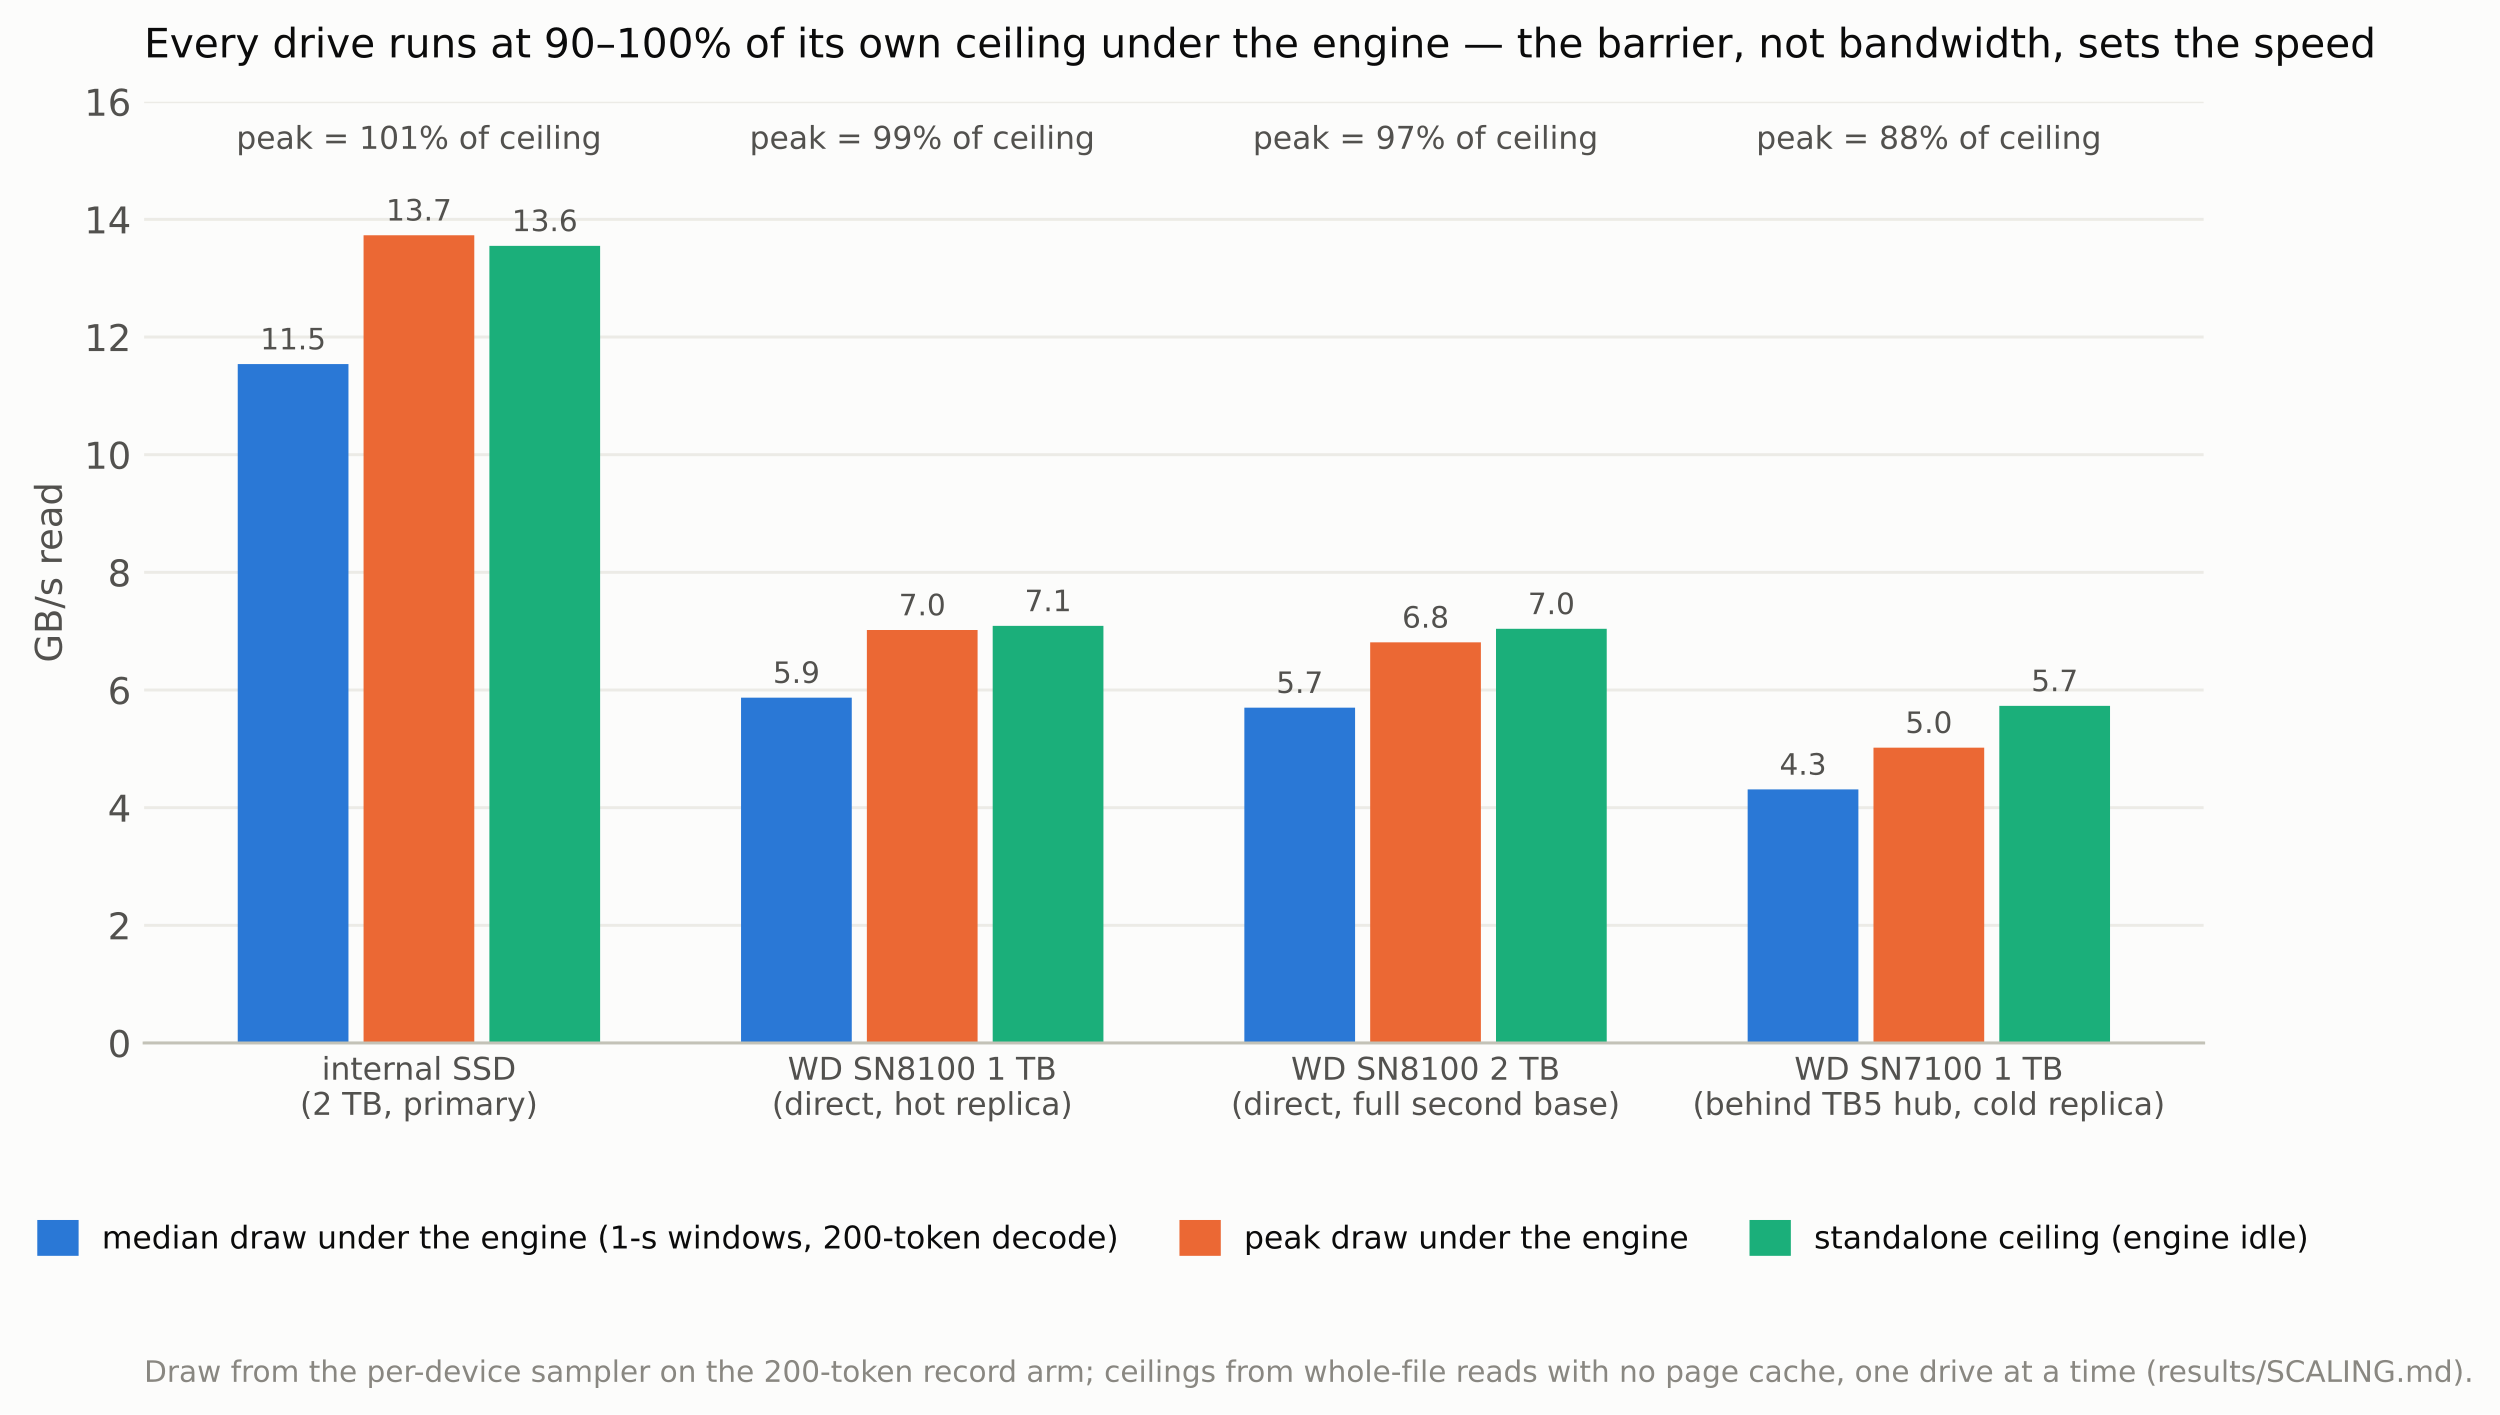
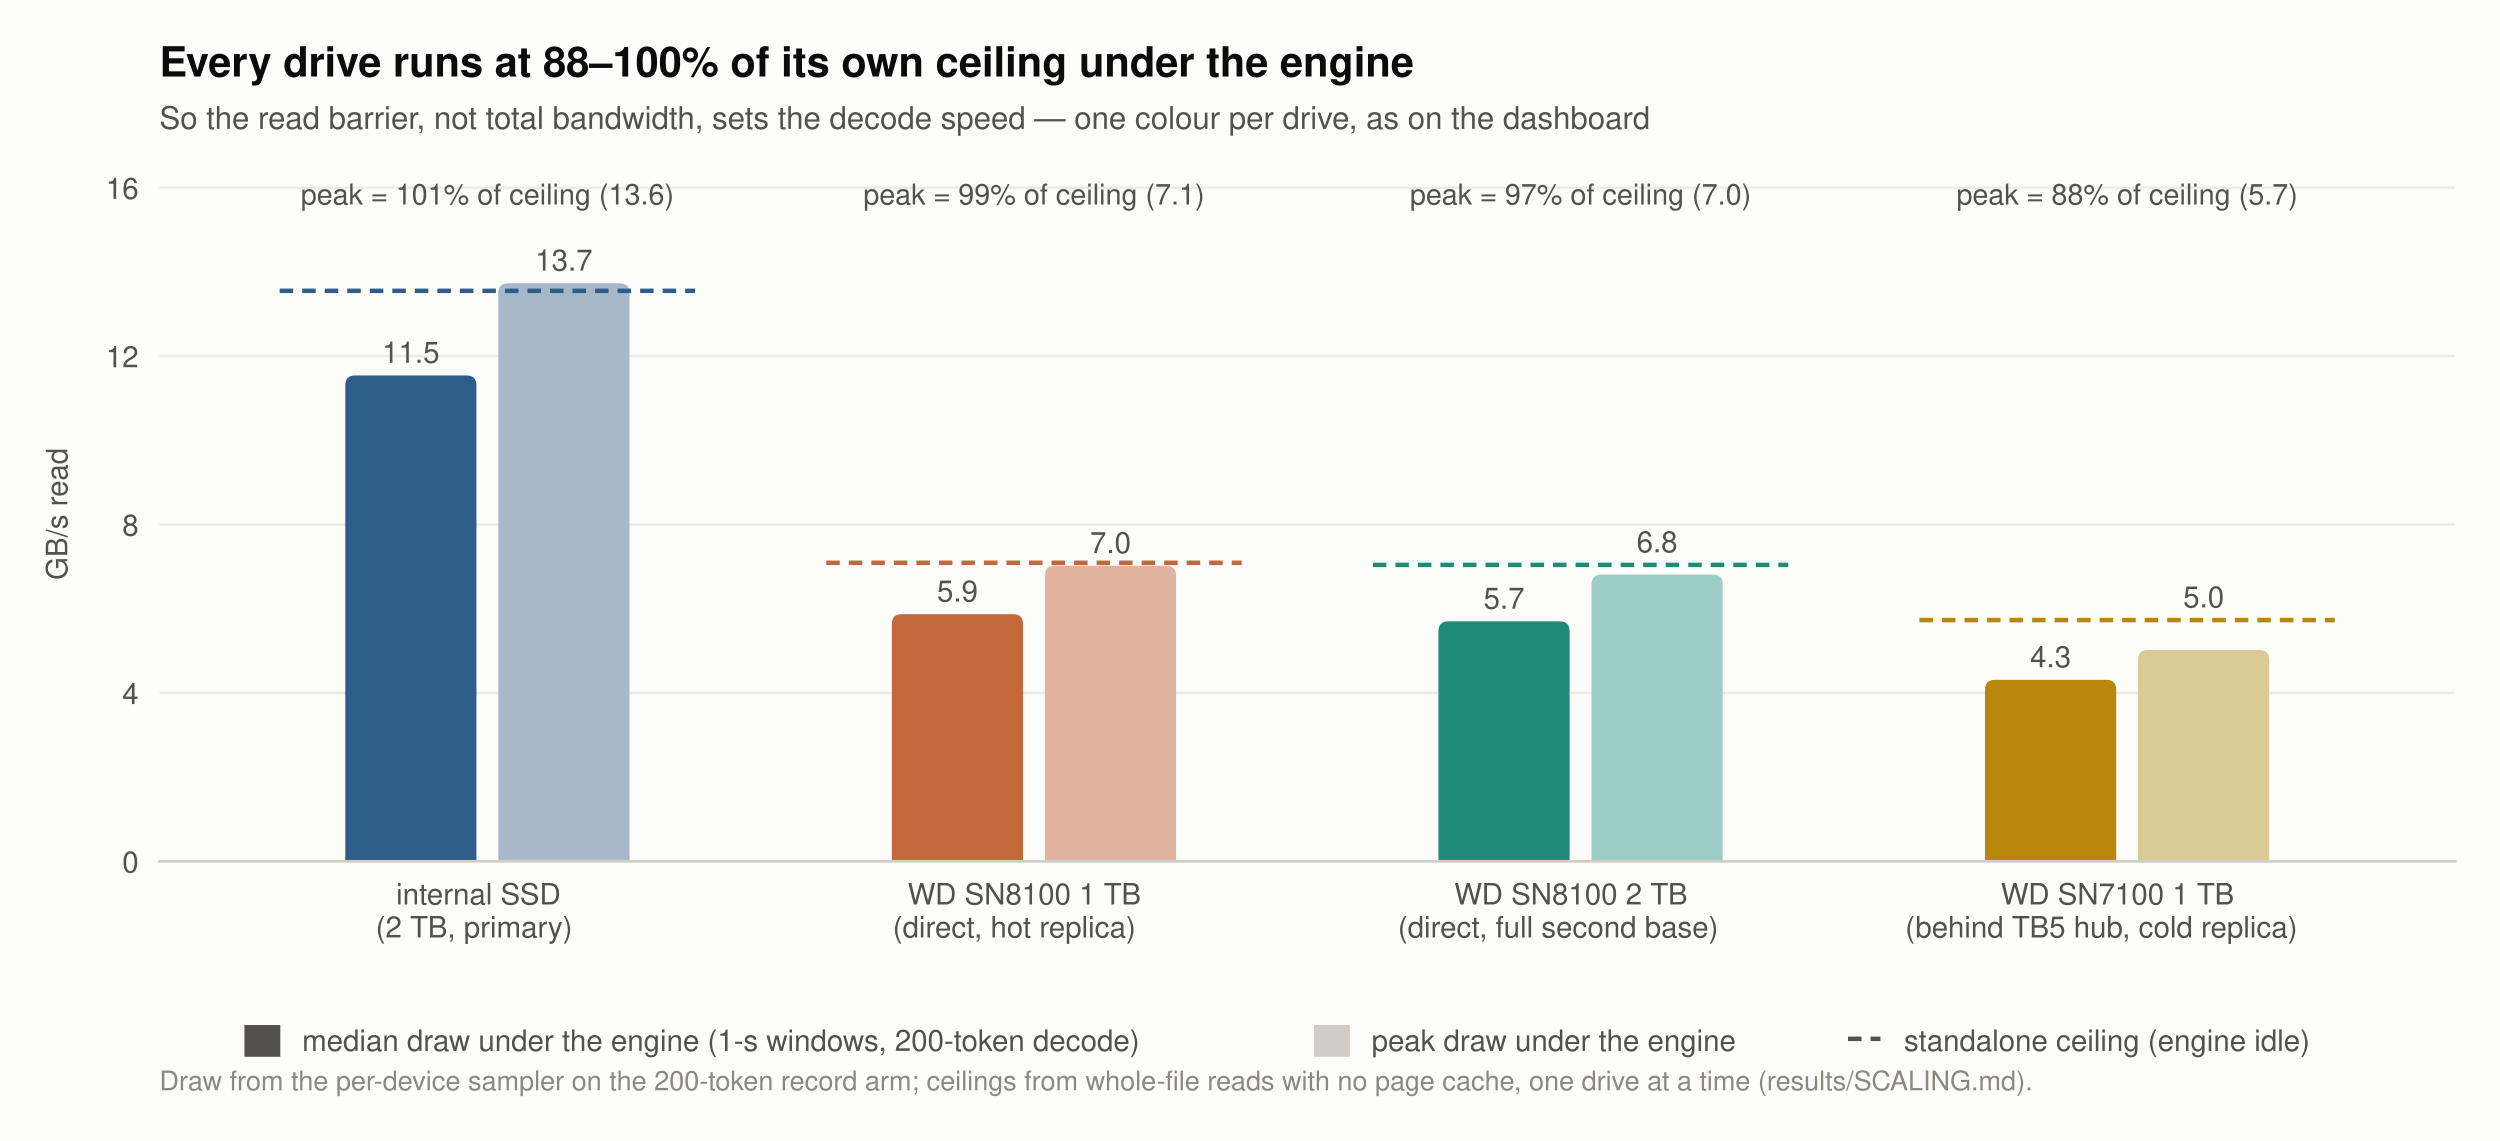
- <svg xmlns="http://www.w3.org/2000/svg" width="677.339pt" height="383.255pt" viewBox="0 0 677.339 383.255" version="1.1">
+ <svg xmlns="http://www.w3.org/2000/svg" width="721.363pt" height="329.169pt" viewBox="0 0 721.363 329.169" version="1.1">
  <defs>
    <style type="text/css">*{stroke-linejoin: round; stroke-linecap: butt}</style>
  </defs>
  <g id="figure_1">
    <g id="patch_1">
-       <path d="M 0 383.255  L 677.339 383.255  L 677.339 -0  L 0 -0  z " style="fill: #fcfcfb" />
+       <path d="M 0 329.169  L 721.363 329.169  L 721.363 0  L 0 0  z " style="fill: #fcfcfb" />
    </g>
    <g id="axes_1">
      <g id="patch_2">
-         <path d="M 39.047 282.582  L 597.047 282.582  L 597.047 27.558  L 39.047 27.558  z " style="fill: #fcfcfb" />
+         <path d="M 46.003 248.526  L 708.403 248.526  L 708.403 48.078  L 46.003 48.078  z " style="fill: #fcfcfb" />
      </g>
      <g id="matplotlib.axis_1">
        <g id="xtick_1">
          <g id="line2d_1" />
          <g id="text_1">
-             <text style="font-size: 8.5px; font-family: 'DejaVu Sans'; fill: #52514e" transform="translate(87.17544 292.541)">internal SSD</text>
-             <text style="font-size: 8.5px; font-family: 'DejaVu Sans'; fill: #52514e" transform="translate(81.28454 302.0591)">(2 TB, primary)</text>
+             <text style="font-size: 8.5px; font-family: -apple-system, BlinkMacSystemFont, 'Segoe UI', Helvetica, Arial, sans-serif; fill: #52514e" transform="translate(114.3051 260.9848)">internal SSD</text>
+             <text style="font-size: 8.5px; font-family: -apple-system, BlinkMacSystemFont, 'Segoe UI', Helvetica, Arial, sans-serif; fill: #52514e" transform="translate(108.4142 270.5029)">(2 TB, primary)</text>
          </g>
        </g>
        <g id="xtick_2">
          <g id="line2d_2" />
          <g id="text_2">
-             <text style="font-size: 8.5px; font-family: 'DejaVu Sans'; fill: #52514e" transform="translate(213.4287 292.541)">WD SN8100 1 TB</text>
-             <text style="font-size: 8.5px; font-family: 'DejaVu Sans'; fill: #52514e" transform="translate(209.121 302.0591)">(direct, hot replica)</text>
+             <text style="font-size: 8.5px; font-family: -apple-system, BlinkMacSystemFont, 'Segoe UI', Helvetica, Arial, sans-serif; fill: #52514e" transform="translate(261.9091 260.9848)">WD SN8100 1 TB</text>
+             <text style="font-size: 8.5px; font-family: -apple-system, BlinkMacSystemFont, 'Segoe UI', Helvetica, Arial, sans-serif; fill: #52514e" transform="translate(257.6013 270.5029)">(direct, hot replica)</text>
          </g>
        </g>
        <g id="xtick_3">
          <g id="line2d_3" />
          <g id="text_3">
-             <text style="font-size: 8.5px; font-family: 'DejaVu Sans'; fill: #52514e" transform="translate(349.7924 292.541)">WD SN8100 2 TB</text>
-             <text style="font-size: 8.5px; font-family: 'DejaVu Sans'; fill: #52514e" transform="translate(333.5208 302.0591)">(direct, full second base)</text>
+             <text style="font-size: 8.5px; font-family: -apple-system, BlinkMacSystemFont, 'Segoe UI', Helvetica, Arial, sans-serif; fill: #52514e" transform="translate(419.6234 260.9848)">WD SN8100 2 TB</text>
+             <text style="font-size: 8.5px; font-family: -apple-system, BlinkMacSystemFont, 'Segoe UI', Helvetica, Arial, sans-serif; fill: #52514e" transform="translate(403.3518 270.5029)">(direct, full second base)</text>
          </g>
        </g>
        <g id="xtick_4">
          <g id="line2d_4" />
          <g id="text_4">
-             <text style="font-size: 8.5px; font-family: 'DejaVu Sans'; fill: #52514e" transform="translate(486.156 292.541)">WD SN7100 1 TB</text>
-             <text style="font-size: 8.5px; font-family: 'DejaVu Sans'; fill: #52514e" transform="translate(458.5596 302.0591)">(behind TB5 hub, cold replica)</text>
+             <text style="font-size: 8.5px; font-family: -apple-system, BlinkMacSystemFont, 'Segoe UI', Helvetica, Arial, sans-serif; fill: #52514e" transform="translate(577.3376 260.9848)">WD SN7100 1 TB</text>
+             <text style="font-size: 8.5px; font-family: -apple-system, BlinkMacSystemFont, 'Segoe UI', Helvetica, Arial, sans-serif; fill: #52514e" transform="translate(549.7412 270.5029)">(behind TB5 hub, cold replica)</text>
          </g>
        </g>
      </g>
      <g id="matplotlib.axis_2">
        <g id="ytick_1">
          <g id="line2d_5">
-             <path d="M 39.047 282.582  L 597.047 282.582  " clip-path="url(#pbcb8139246)" style="fill: none; stroke: #ecebe6; stroke-width: 0.8; stroke-linecap: square" />
+             <path d="M 46.003 248.526  L 708.403 248.526  " clip-path="url(#pb65af2d7d9)" style="fill: none; stroke: #eceae4; stroke-width: 0.7; stroke-linecap: square" />
          </g>
          <g id="line2d_6" />
          <g id="text_5">
-             <text style="font-size: 10px; font-family: 'DejaVu Sans'; text-anchor: end; fill: #52514e" x="35.547" y="286.382" transform="rotate(-0 35.54699 286.3815)">0</text>
+             <text style="font-size: 8.5px; font-family: -apple-system, BlinkMacSystemFont, 'Segoe UI', Helvetica, Arial, sans-serif; text-anchor: end; fill: #52514e" x="40.003" y="251.755" transform="rotate(-0 40.00266 251.7555)">0</text>
          </g>
        </g>
        <g id="ytick_2">
          <g id="line2d_7">
-             <path d="M 39.047 250.704  L 597.047 250.704  " clip-path="url(#pbcb8139246)" style="fill: none; stroke: #ecebe6; stroke-width: 0.8; stroke-linecap: square" />
+             <path d="M 46.003 199.933  L 708.403 199.933  " clip-path="url(#pb65af2d7d9)" style="fill: none; stroke: #eceae4; stroke-width: 0.7; stroke-linecap: square" />
          </g>
          <g id="line2d_8" />
          <g id="text_6">
-             <text style="font-size: 10px; font-family: 'DejaVu Sans'; text-anchor: end; fill: #52514e" x="35.547" y="254.504" transform="rotate(-0 35.54699 254.5035)">2</text>
+             <text style="font-size: 8.5px; font-family: -apple-system, BlinkMacSystemFont, 'Segoe UI', Helvetica, Arial, sans-serif; text-anchor: end; fill: #52514e" x="40.003" y="203.162" transform="rotate(-0 40.00266 203.162)">4</text>
          </g>
        </g>
        <g id="ytick_3">
          <g id="line2d_9">
-             <path d="M 39.047 218.826  L 597.047 218.826  " clip-path="url(#pbcb8139246)" style="fill: none; stroke: #ecebe6; stroke-width: 0.8; stroke-linecap: square" />
+             <path d="M 46.003 151.339  L 708.403 151.339  " clip-path="url(#pb65af2d7d9)" style="fill: none; stroke: #eceae4; stroke-width: 0.7; stroke-linecap: square" />
          </g>
          <g id="line2d_10" />
          <g id="text_7">
-             <text style="font-size: 10px; font-family: 'DejaVu Sans'; text-anchor: end; fill: #52514e" x="35.547" y="222.625" transform="rotate(-0 35.54699 222.6255)">4</text>
+             <text style="font-size: 8.5px; font-family: -apple-system, BlinkMacSystemFont, 'Segoe UI', Helvetica, Arial, sans-serif; text-anchor: end; fill: #52514e" x="40.003" y="154.569" transform="rotate(-0 40.00266 154.5686)">8</text>
          </g>
        </g>
        <g id="ytick_4">
          <g id="line2d_11">
-             <path d="M 39.047 186.948  L 597.047 186.948  " clip-path="url(#pbcb8139246)" style="fill: none; stroke: #ecebe6; stroke-width: 0.8; stroke-linecap: square" />
+             <path d="M 46.003 102.746  L 708.403 102.746  " clip-path="url(#pb65af2d7d9)" style="fill: none; stroke: #eceae4; stroke-width: 0.7; stroke-linecap: square" />
          </g>
          <g id="line2d_12" />
          <g id="text_8">
-             <text style="font-size: 10px; font-family: 'DejaVu Sans'; text-anchor: end; fill: #52514e" x="35.547" y="190.748" transform="rotate(-0 35.54699 190.7475)">6</text>
+             <text style="font-size: 8.5px; font-family: -apple-system, BlinkMacSystemFont, 'Segoe UI', Helvetica, Arial, sans-serif; text-anchor: end; fill: #52514e" x="40.003" y="105.975" transform="rotate(-0 40.00266 105.9751)">12</text>
          </g>
        </g>
        <g id="ytick_5">
          <g id="line2d_13">
-             <path d="M 39.047 155.07  L 597.047 155.07  " clip-path="url(#pbcb8139246)" style="fill: none; stroke: #ecebe6; stroke-width: 0.8; stroke-linecap: square" />
+             <path d="M 46.003 54.152  L 708.403 54.152  " clip-path="url(#pb65af2d7d9)" style="fill: none; stroke: #eceae4; stroke-width: 0.7; stroke-linecap: square" />
          </g>
          <g id="line2d_14" />
          <g id="text_9">
-             <text style="font-size: 10px; font-family: 'DejaVu Sans'; text-anchor: end; fill: #52514e" x="35.547" y="158.869" transform="rotate(-0 35.54699 158.8695)">8</text>
-           </g>
-         </g>
-         <g id="ytick_6">
-           <g id="line2d_15">
-             <path d="M 39.047 123.192  L 597.047 123.192  " clip-path="url(#pbcb8139246)" style="fill: none; stroke: #ecebe6; stroke-width: 0.8; stroke-linecap: square" />
-           </g>
-           <g id="line2d_16" />
-           <g id="text_10">
-             <text style="font-size: 10px; font-family: 'DejaVu Sans'; text-anchor: end; fill: #52514e" x="35.547" y="126.992" transform="rotate(-0 35.54699 126.9915)">10</text>
-           </g>
-         </g>
-         <g id="ytick_7">
-           <g id="line2d_17">
-             <path d="M 39.047 91.314  L 597.047 91.314  " clip-path="url(#pbcb8139246)" style="fill: none; stroke: #ecebe6; stroke-width: 0.8; stroke-linecap: square" />
-           </g>
-           <g id="line2d_18" />
-           <g id="text_11">
-             <text style="font-size: 10px; font-family: 'DejaVu Sans'; text-anchor: end; fill: #52514e" x="35.547" y="95.114" transform="rotate(-0 35.54699 95.1135)">12</text>
-           </g>
-         </g>
-         <g id="ytick_8">
-           <g id="line2d_19">
-             <path d="M 39.047 59.436  L 597.047 59.436  " clip-path="url(#pbcb8139246)" style="fill: none; stroke: #ecebe6; stroke-width: 0.8; stroke-linecap: square" />
-           </g>
-           <g id="line2d_20" />
-           <g id="text_12">
-             <text style="font-size: 10px; font-family: 'DejaVu Sans'; text-anchor: end; fill: #52514e" x="35.547" y="63.236" transform="rotate(-0 35.54699 63.2355)">14</text>
-           </g>
-         </g>
-         <g id="ytick_9">
-           <g id="line2d_21">
-             <path d="M 39.047 27.558  L 597.047 27.558  " clip-path="url(#pbcb8139246)" style="fill: none; stroke: #ecebe6; stroke-width: 0.8; stroke-linecap: square" />
-           </g>
-           <g id="line2d_22" />
-           <g id="text_13">
-             <text style="font-size: 10px; font-family: 'DejaVu Sans'; text-anchor: end; fill: #52514e" x="35.547" y="31.358" transform="rotate(-0 35.54699 31.3575)">16</text>
-           </g>
-         </g>
-         <g id="text_14">
-           <text style="font-size: 10px; font-family: 'DejaVu Sans'; text-anchor: middle; fill: #52514e" x="16.742" y="155.07" transform="rotate(-90 16.74231 155.0703)">GB/s read</text>
+             <text style="font-size: 8.5px; font-family: -apple-system, BlinkMacSystemFont, 'Segoe UI', Helvetica, Arial, sans-serif; text-anchor: end; fill: #52514e" x="40.003" y="57.382" transform="rotate(-0 40.00266 57.38164)">16</text>
+           </g>
+         </g>
+         <g id="text_10">
+           <text style="font-size: 8.5px; font-family: -apple-system, BlinkMacSystemFont, 'Segoe UI', Helvetica, Arial, sans-serif; text-anchor: middle; fill: #52514e" x="19.419" y="148.302" transform="rotate(-90 19.41867 148.3021)">GB/s read</text>
        </g>
      </g>
      <g id="patch_3">
-         <path d="M 64.411 282.582  L 94.411 282.582  L 94.411 98.646  L 64.411 98.646  z " clip-path="url(#pbcb8139246)" style="fill: #2a78d6" />
+         <path d="M 102.506 388.718  L 134.597 388.718  Q 137.477 388.718 137.477 385.838  L 137.477 111.214  Q 137.477 108.334 134.597 108.334  L 102.506 108.334  Q 99.626 108.334 99.626 111.214  L 99.626 385.838  Q 99.626 388.718 102.506 388.718  z " clip-path="url(#p62bef0fbc6)" style="fill: #2f5d8a" />
      </g>
      <g id="patch_4">
-         <path d="M 98.502 282.582  L 128.502 282.582  L 128.502 63.74  L 98.502 63.74  z " clip-path="url(#pbcb8139246)" style="fill: #eb6834" />
+         <path d="M 146.666 415.323  L 178.757 415.323  Q 181.637 415.323 181.637 412.443  L 181.637 84.609  Q 181.637 81.729 178.757 81.729  L 146.666 81.729  Q 143.786 81.729 143.786 84.609  L 143.786 412.443  Q 143.786 415.323 146.666 415.323  z " clip-path="url(#p95731fb742)" style="fill: #a6b8ca" />
      </g>
      <g id="patch_5">
-         <path d="M 132.592 282.582  L 162.592 282.582  L 162.592 66.609  L 132.592 66.609  z " clip-path="url(#pbcb8139246)" style="fill: #1baf7a" />
+         <path d="M 260.22 319.837  L 292.311 319.837  Q 295.191 319.837 295.191 316.957  L 295.191 180.095  Q 295.191 177.215 292.311 177.215  L 260.22 177.215  Q 257.34 177.215 257.34 180.095  L 257.34 316.957  Q 257.34 319.837 260.22 319.837  z " clip-path="url(#p33cea00f99)" style="fill: #c2683b" />
      </g>
      <g id="patch_6">
-         <path d="M 200.774 282.582  L 230.774 282.582  L 230.774 189.02  L 200.774 189.02  z " clip-path="url(#pbcb8139246)" style="fill: #2a78d6" />
+         <path d="M 304.38 333.808  L 336.471 333.808  Q 339.351 333.808 339.351 330.928  L 339.351 166.125  Q 339.351 163.245 336.471 163.245  L 304.38 163.245  Q 301.5 163.245 301.5 166.125  L 301.5 330.928  Q 301.5 333.808 304.38 333.808  z " clip-path="url(#p26754e35f6)" style="fill: #e0b39e" />
      </g>
      <g id="patch_7">
-         <path d="M 234.865 282.582  L 264.865 282.582  L 264.865 170.691  L 234.865 170.691  z " clip-path="url(#pbcb8139246)" style="fill: #eb6834" />
+         <path d="M 417.934 317.772  L 450.026 317.772  Q 452.906 317.772 452.906 314.892  L 452.906 182.16  Q 452.906 179.28 450.026 179.28  L 417.934 179.28  Q 415.054 179.28 415.054 182.16  L 415.054 314.892  Q 415.054 317.772 417.934 317.772  z " clip-path="url(#pafede52f01)" style="fill: #1f8a7a" />
      </g>
      <g id="patch_8">
-         <path d="M 268.956 282.582  L 298.956 282.582  L 298.956 169.575  L 268.956 169.575  z " clip-path="url(#pbcb8139246)" style="fill: #1baf7a" />
+         <path d="M 462.094 331.256  L 494.186 331.256  Q 497.066 331.256 497.066 328.376  L 497.066 168.676  Q 497.066 165.796 494.186 165.796  L 462.094 165.796  Q 459.214 165.796 459.214 168.676  L 459.214 328.376  Q 459.214 331.256 462.094 331.256  z " clip-path="url(#p6a5a83d443)" style="fill: #9bccc5" />
      </g>
      <g id="patch_9">
-         <path d="M 337.138 282.582  L 367.138 282.582  L 367.138 191.73  L 337.138 191.73  z " clip-path="url(#pbcb8139246)" style="fill: #2a78d6" />
+         <path d="M 575.648 300.886  L 607.74 300.886  Q 610.62 300.886 610.62 298.006  L 610.62 199.047  Q 610.62 196.167 607.74 196.167  L 575.648 196.167  Q 572.768 196.167 572.768 199.047  L 572.768 298.006  Q 572.768 300.886 575.648 300.886  z " clip-path="url(#p70e8539ec4)" style="fill: #b8860b" />
      </g>
      <g id="patch_10">
-         <path d="M 371.229 282.582  L 401.229 282.582  L 401.229 174.038  L 371.229 174.038  z " clip-path="url(#pbcb8139246)" style="fill: #eb6834" />
+         <path d="M 619.808 309.511  L 651.9 309.511  Q 654.78 309.511 654.78 306.631  L 654.78 190.421  Q 654.78 187.541 651.9 187.541  L 619.808 187.541  Q 616.928 187.541 616.928 190.421  L 616.928 306.631  Q 616.928 309.511 619.808 309.511  z " clip-path="url(#pbd381b6e92)" style="fill: #dacb95" />
+       </g>
+       <g id="line2d_15">
+         <path d="M 80.7 83.916  L 200.563 83.916  " clip-path="url(#pb65af2d7d9)" style="fill: none; stroke-dasharray: 3.9,2.6; stroke-dashoffset: 0; stroke: #2f5d8a; stroke-width: 1.3" />
+       </g>
+       <g id="line2d_16">
+         <path d="M 238.414 162.394  L 358.277 162.394  " clip-path="url(#pb65af2d7d9)" style="fill: none; stroke-dasharray: 3.9,2.6; stroke-dashoffset: 0; stroke: #c2683b; stroke-width: 1.3" />
+       </g>
+       <g id="line2d_17">
+         <path d="M 396.128 163.002  L 515.991 163.002  " clip-path="url(#pb65af2d7d9)" style="fill: none; stroke-dasharray: 3.9,2.6; stroke-dashoffset: 0; stroke: #1f8a7a; stroke-width: 1.3" />
+       </g>
+       <g id="line2d_18">
+         <path d="M 553.843 178.916  L 673.706 178.916  " clip-path="url(#pb65af2d7d9)" style="fill: none; stroke-dasharray: 3.9,2.6; stroke-dashoffset: 0; stroke: #b8860b; stroke-width: 1.3" />
      </g>
      <g id="patch_11">
-         <path d="M 405.32 282.582  L 435.32 282.582  L 435.32 170.372  L 405.32 170.372  z " clip-path="url(#pbcb8139246)" style="fill: #1baf7a" />
-       </g>
-       <g id="patch_12">
-         <path d="M 473.502 282.582  L 503.502 282.582  L 503.502 213.885  L 473.502 213.885  z " clip-path="url(#pbcb8139246)" style="fill: #2a78d6" />
-       </g>
-       <g id="patch_13">
-         <path d="M 507.592 282.582  L 537.592 282.582  L 537.592 202.569  L 507.592 202.569  z " clip-path="url(#pbcb8139246)" style="fill: #eb6834" />
-       </g>
-       <g id="patch_14">
-         <path d="M 541.683 282.582  L 571.683 282.582  L 571.683 191.252  L 541.683 191.252  z " clip-path="url(#pbcb8139246)" style="fill: #1baf7a" />
-       </g>
-       <g id="patch_15">
-         <path d="M 39.047 282.582  L 597.047 282.582  " style="fill: none; stroke: #c3c2b7; stroke-width: 0.8; stroke-linejoin: miter; stroke-linecap: square" />
+         <path d="M 46.003 248.526  L 708.403 248.526  " style="fill: none; stroke: #cfcdc5; stroke-width: 0.8; stroke-linejoin: miter; stroke-linecap: square" />
+       </g>
+       <g id="text_11">
+         <text style="font-size: 8.5px; font-family: -apple-system, BlinkMacSystemFont, 'Segoe UI', Helvetica, Arial, sans-serif; text-anchor: middle; fill: #52514e" x="118.551" y="104.689" transform="rotate(-0 118.5512 104.6895)">11.5</text>
+       </g>
+       <g id="text_12">
+         <text style="font-size: 8.5px; font-family: -apple-system, BlinkMacSystemFont, 'Segoe UI', Helvetica, Arial, sans-serif; text-anchor: middle; fill: #52514e" x="162.711" y="78.085" transform="rotate(-0 162.7112 78.08458)">13.7</text>
+       </g>
+       <g id="text_13">
+         <text style="font-size: 8.3px; font-family: -apple-system, BlinkMacSystemFont, 'Segoe UI', Helvetica, Arial, sans-serif; text-anchor: middle; fill: #52514e" x="140.631" y="59.012" transform="rotate(-0 140.6312 59.01165)">peak = 101% of ceiling (13.6)</text>
+       </g>
+       <g id="text_14">
+         <text style="font-size: 8.5px; font-family: -apple-system, BlinkMacSystemFont, 'Segoe UI', Helvetica, Arial, sans-serif; text-anchor: middle; fill: #52514e" x="276.266" y="173.571" transform="rotate(-0 276.2655 173.5707)">5.9</text>
      </g>
      <g id="text_15">
-         <text style="font-size: 8px; font-family: 'DejaVu Sans'; text-anchor: middle; fill: #52514e" x="79.411" y="94.661" transform="rotate(-0 79.41063 94.66147)">11.5</text>
+         <text style="font-size: 8.5px; font-family: -apple-system, BlinkMacSystemFont, 'Segoe UI', Helvetica, Arial, sans-serif; text-anchor: middle; fill: #52514e" x="320.426" y="159.6" transform="rotate(-0 320.4255 159.6001)">7.0</text>
      </g>
      <g id="text_16">
-         <text style="font-size: 8px; font-family: 'DejaVu Sans'; text-anchor: middle; fill: #52514e" x="113.502" y="59.755" transform="rotate(-0 113.5015 59.75506)">13.7</text>
+         <text style="font-size: 8.3px; font-family: -apple-system, BlinkMacSystemFont, 'Segoe UI', Helvetica, Arial, sans-serif; text-anchor: middle; fill: #52514e" x="298.346" y="59.012" transform="rotate(-0 298.3455 59.01165)">peak = 99% of ceiling (7.1)</text>
      </g>
      <g id="text_17">
-         <text style="font-size: 8px; font-family: 'DejaVu Sans'; text-anchor: middle; fill: #52514e" x="147.592" y="62.624" transform="rotate(-0 147.5924 62.62408)">13.6</text>
+         <text style="font-size: 8.5px; font-family: -apple-system, BlinkMacSystemFont, 'Segoe UI', Helvetica, Arial, sans-serif; text-anchor: middle; fill: #52514e" x="433.98" y="175.636" transform="rotate(-0 433.9798 175.6359)">5.7</text>
      </g>
      <g id="text_18">
-         <text style="font-size: 8.5px; font-family: 'DejaVu Sans'; text-anchor: middle; fill: #52514e" x="113.502" y="40.309" transform="rotate(-0 113.5015 40.30948)">peak = 101% of ceiling</text>
+         <text style="font-size: 8.5px; font-family: -apple-system, BlinkMacSystemFont, 'Segoe UI', Helvetica, Arial, sans-serif; text-anchor: middle; fill: #52514e" x="478.14" y="159.357" transform="rotate(-0 478.1398 159.3571)">6.8</text>
      </g>
      <g id="text_19">
-         <text style="font-size: 8px; font-family: 'DejaVu Sans'; text-anchor: middle; fill: #52514e" x="215.774" y="185.036" transform="rotate(-0 215.7743 185.0356)">5.9</text>
+         <text style="font-size: 8.3px; font-family: -apple-system, BlinkMacSystemFont, 'Segoe UI', Helvetica, Arial, sans-serif; text-anchor: middle; fill: #52514e" x="456.06" y="59.012" transform="rotate(-0 456.0598 59.01165)">peak = 97% of ceiling (7.0)</text>
      </g>
      <g id="text_20">
-         <text style="font-size: 8px; font-family: 'DejaVu Sans'; text-anchor: middle; fill: #52514e" x="249.865" y="166.706" transform="rotate(-0 249.8652 166.7058)">7.0</text>
+         <text style="font-size: 8.5px; font-family: -apple-system, BlinkMacSystemFont, 'Segoe UI', Helvetica, Arial, sans-serif; text-anchor: middle; fill: #52514e" x="591.694" y="192.522" transform="rotate(-0 591.6941 192.5222)">4.3</text>
      </g>
      <g id="text_21">
-         <text style="font-size: 8px; font-family: 'DejaVu Sans'; text-anchor: middle; fill: #52514e" x="283.956" y="165.59" transform="rotate(-0 283.9561 165.59)">7.1</text>
+         <text style="font-size: 8.5px; font-family: -apple-system, BlinkMacSystemFont, 'Segoe UI', Helvetica, Arial, sans-serif; text-anchor: middle; fill: #52514e" x="635.854" y="175.271" transform="rotate(-0 635.8541 175.2715)">5.0</text>
      </g>
      <g id="text_22">
-         <text style="font-size: 8.5px; font-family: 'DejaVu Sans'; text-anchor: middle; fill: #52514e" x="249.865" y="40.309" transform="rotate(-0 249.8652 40.30948)">peak = 99% of ceiling</text>
+         <text style="font-size: 8.3px; font-family: -apple-system, BlinkMacSystemFont, 'Segoe UI', Helvetica, Arial, sans-serif; text-anchor: middle; fill: #52514e" x="613.774" y="59.012" transform="rotate(-0 613.7741 59.01165)">peak = 88% of ceiling (5.7)</text>
      </g>
      <g id="text_23">
-         <text style="font-size: 8px; font-family: 'DejaVu Sans'; text-anchor: middle; fill: #52514e" x="352.138" y="187.745" transform="rotate(-0 352.1379 187.7452)">5.7</text>
+         <text style="font-size: 9px; font-family: -apple-system, BlinkMacSystemFont, 'Segoe UI', Helvetica, Arial, sans-serif; text-anchor: start; fill: #52514e" x="46.003" y="37.186" transform="rotate(-0 46.00266 37.18625)">So the read barrier, not total bandwidth, sets the decode speed — one colour per drive, as on the dashboard</text>
      </g>
      <g id="text_24">
-         <text style="font-size: 8px; font-family: 'DejaVu Sans'; text-anchor: middle; fill: #52514e" x="386.229" y="170.053" transform="rotate(-0 386.2288 170.0529)">6.8</text>
+         <text style="font-size: 7.8px; font-family: -apple-system, BlinkMacSystemFont, 'Segoe UI', Helvetica, Arial, sans-serif; text-anchor: start; fill: #8a8880" x="46.003" y="314.587" transform="rotate(-0 46.00266 314.5873)">Draw from the per-device sampler on the 200-token record arm; ceilings from whole-file reads with no page cache, one drive at a time (results/SCALING.md).</text>
      </g>
      <g id="text_25">
-         <text style="font-size: 8px; font-family: 'DejaVu Sans'; text-anchor: middle; fill: #52514e" x="420.32" y="166.387" transform="rotate(-0 420.3197 166.387)">7.0</text>
-       </g>
-       <g id="text_26">
-         <text style="font-size: 8.5px; font-family: 'DejaVu Sans'; text-anchor: middle; fill: #52514e" x="386.229" y="40.309" transform="rotate(-0 386.2288 40.30948)">peak = 97% of ceiling</text>
-       </g>
-       <g id="text_27">
-         <text style="font-size: 8px; font-family: 'DejaVu Sans'; text-anchor: middle; fill: #52514e" x="488.502" y="209.9" transform="rotate(-0 488.5015 209.9004)">4.3</text>
-       </g>
-       <g id="text_28">
-         <text style="font-size: 8px; font-family: 'DejaVu Sans'; text-anchor: middle; fill: #52514e" x="522.592" y="198.584" transform="rotate(-0 522.5924 198.5838)">5.0</text>
-       </g>
-       <g id="text_29">
-         <text style="font-size: 8px; font-family: 'DejaVu Sans'; text-anchor: middle; fill: #52514e" x="556.683" y="187.267" transform="rotate(-0 556.6834 187.2671)">5.7</text>
-       </g>
-       <g id="text_30">
-         <text style="font-size: 8.5px; font-family: 'DejaVu Sans'; text-anchor: middle; fill: #52514e" x="522.592" y="40.309" transform="rotate(-0 522.5924 40.30948)">peak = 88% of ceiling</text>
-       </g>
-       <g id="text_31">
-         <text style="font-size: 8px; font-family: 'DejaVu Sans'; text-anchor: start; fill: #898781" x="39.047" y="374.391" transform="rotate(-0 39.04699 374.3909)">Draw from the per-device sampler on the 200-token record arm; ceilings from whole-file reads with no page cache, one drive at a time (results/SCALING.md).</text>
-       </g>
-       <g id="text_32">
-         <text style="font-size: 11px; font-family: 'DejaVu Sans'; text-anchor: start; fill: #0b0b0b" x="39.047" y="15.558" transform="rotate(-0 39.04699 15.55828)">Every drive runs at 90–100% of its own ceiling under the engine — the barrier, not bandwidth, sets the speed</text>
+         <text style="font-weight: 700; font-size: 12px; font-family: -apple-system, BlinkMacSystemFont, 'Segoe UI', Helvetica, Arial, sans-serif; text-anchor: start; fill: #0b0b0b" x="46.003" y="22.078" transform="rotate(-0 46.00266 22.07812)">Every drive runs at 88–100% of its own ceiling under the engine</text>
      </g>
      <g id="legend_1">
-         <g id="patch_16">
-           <path d="M 10.6 339.749  L 20.8 339.749  L 20.8 331.036  L 10.6 331.036  z " style="fill: #2a78d6; stroke: #2a78d6; stroke-linejoin: miter" />
-         </g>
-         <g id="text_33">
-           <text style="font-size: 8.5px; font-family: 'DejaVu Sans'; text-anchor: start; fill: #0b0b0b" x="27.6" y="338.261" transform="rotate(-0 27.6 338.2611)">median draw under the engine (1-s windows, 200-token decode)</text>
-         </g>
-         <g id="patch_17">
-           <path d="M 320.056 339.749  L 330.256 339.749  L 330.256 331.036  L 320.056 331.036  z " style="fill: #eb6834; stroke: #eb6834; stroke-linejoin: miter" />
-         </g>
-         <g id="text_34">
-           <text style="font-size: 8.5px; font-family: 'DejaVu Sans'; text-anchor: start; fill: #0b0b0b" x="337.056" y="338.261" transform="rotate(-0 337.0558 338.2611)">peak draw under the engine</text>
-         </g>
-         <g id="patch_18">
-           <path d="M 474.505 339.749  L 484.705 339.749  L 484.705 331.036  L 474.505 331.036  z " style="fill: #1baf7a; stroke: #1baf7a; stroke-linejoin: miter" />
-         </g>
-         <g id="text_35">
-           <text style="font-size: 8.5px; font-family: 'DejaVu Sans'; text-anchor: start; fill: #0b0b0b" x="491.505" y="338.261" transform="rotate(-0 491.5048 338.2611)">standalone ceiling (engine idle)</text>
+         <g id="patch_12">
+           <path d="M 71.031 304.426  L 80.381 304.426  L 80.381 296.266  L 71.031 296.266  z " style="fill: #52514e; stroke: #52514e; stroke-linejoin: miter" />
+         </g>
+         <g id="text_26">
+           <text style="font-size: 8.5px; font-family: -apple-system, BlinkMacSystemFont, 'Segoe UI', Helvetica, Arial, sans-serif; text-anchor: start; fill: #52514e" x="87.181" y="303.236" transform="rotate(-0 87.18066 303.2357)">median draw under the engine (1-s windows, 200-token decode)</text>
+         </g>
+         <g id="patch_13">
+           <path d="M 379.636 304.426  L 388.986 304.426  L 388.986 296.266  L 379.636 296.266  z " style="fill: #cfcdc5; stroke: #cfcdc5; stroke-linejoin: miter" />
+         </g>
+         <g id="text_27">
+           <text style="font-size: 8.5px; font-family: -apple-system, BlinkMacSystemFont, 'Segoe UI', Helvetica, Arial, sans-serif; text-anchor: start; fill: #52514e" x="395.786" y="303.236" transform="rotate(-0 395.7864 303.2357)">peak draw under the engine</text>
+         </g>
+         <g id="line2d_19">
+           <path d="M 533.235 299.751  L 537.91 299.751  L 542.585 299.751  " style="fill: none; stroke-dasharray: 3.9,2.6; stroke-dashoffset: 0; stroke: #52514e; stroke-width: 1.3" />
+         </g>
+         <g id="text_28">
+           <text style="font-size: 8.5px; font-family: -apple-system, BlinkMacSystemFont, 'Segoe UI', Helvetica, Arial, sans-serif; text-anchor: start; fill: #52514e" x="549.385" y="303.236" transform="rotate(-0 549.3854 303.2357)">standalone ceiling (engine idle)</text>
        </g>
      </g>
    </g>
  </g>
  <defs>
-     <clipPath id="pbcb8139246">
-       <rect x="39.047" y="27.558" width="558" height="255.024" />
+     <clipPath id="pb65af2d7d9">
+       <rect x="46.003" y="48.078" width="662.4" height="200.448" />
+     </clipPath>
+     <clipPath id="p62bef0fbc6">
+       <rect x="80.7" y="108.334" width="75.703" height="140.192" />
+     </clipPath>
+     <clipPath id="p95731fb742">
+       <rect x="124.86" y="81.729" width="75.703" height="166.797" />
+     </clipPath>
+     <clipPath id="p33cea00f99">
+       <rect x="238.414" y="177.215" width="75.703" height="71.311" />
+     </clipPath>
+     <clipPath id="p26754e35f6">
+       <rect x="282.574" y="163.245" width="75.703" height="85.282" />
+     </clipPath>
+     <clipPath id="pafede52f01">
+       <rect x="396.128" y="179.28" width="75.703" height="69.246" />
+     </clipPath>
+     <clipPath id="p6a5a83d443">
+       <rect x="440.288" y="165.796" width="75.703" height="82.73" />
+     </clipPath>
+     <clipPath id="p70e8539ec4">
+       <rect x="553.843" y="196.167" width="75.703" height="52.359" />
+     </clipPath>
+     <clipPath id="pbd381b6e92">
+       <rect x="598.003" y="187.541" width="75.703" height="60.985" />
    </clipPath>
  </defs>
</svg>
